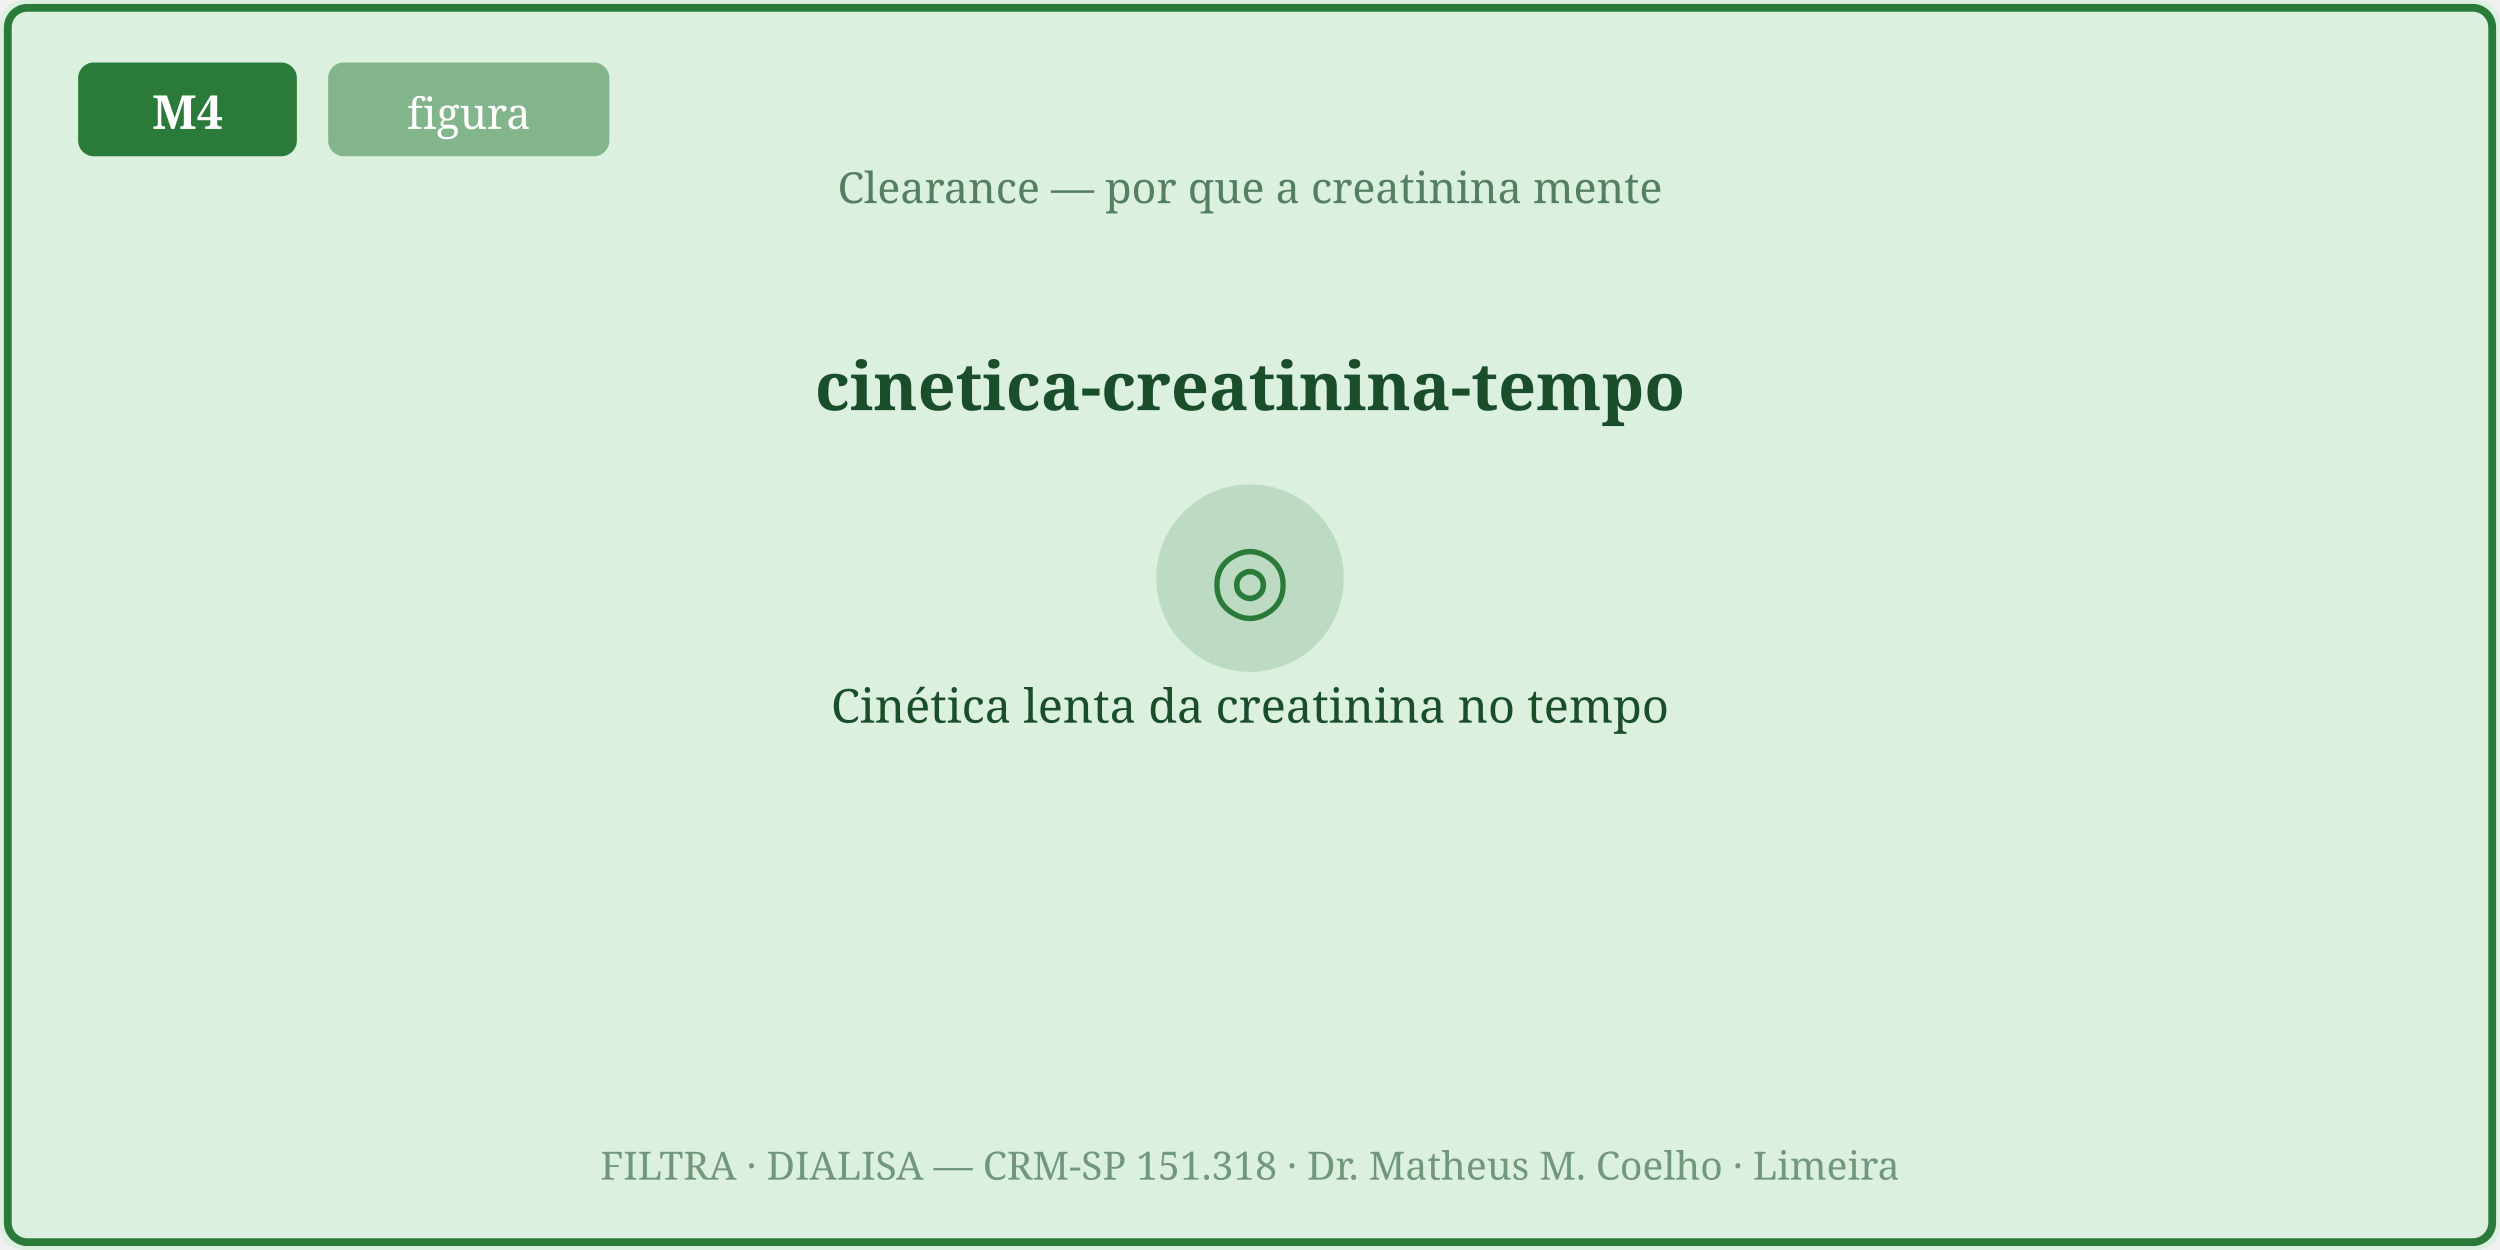
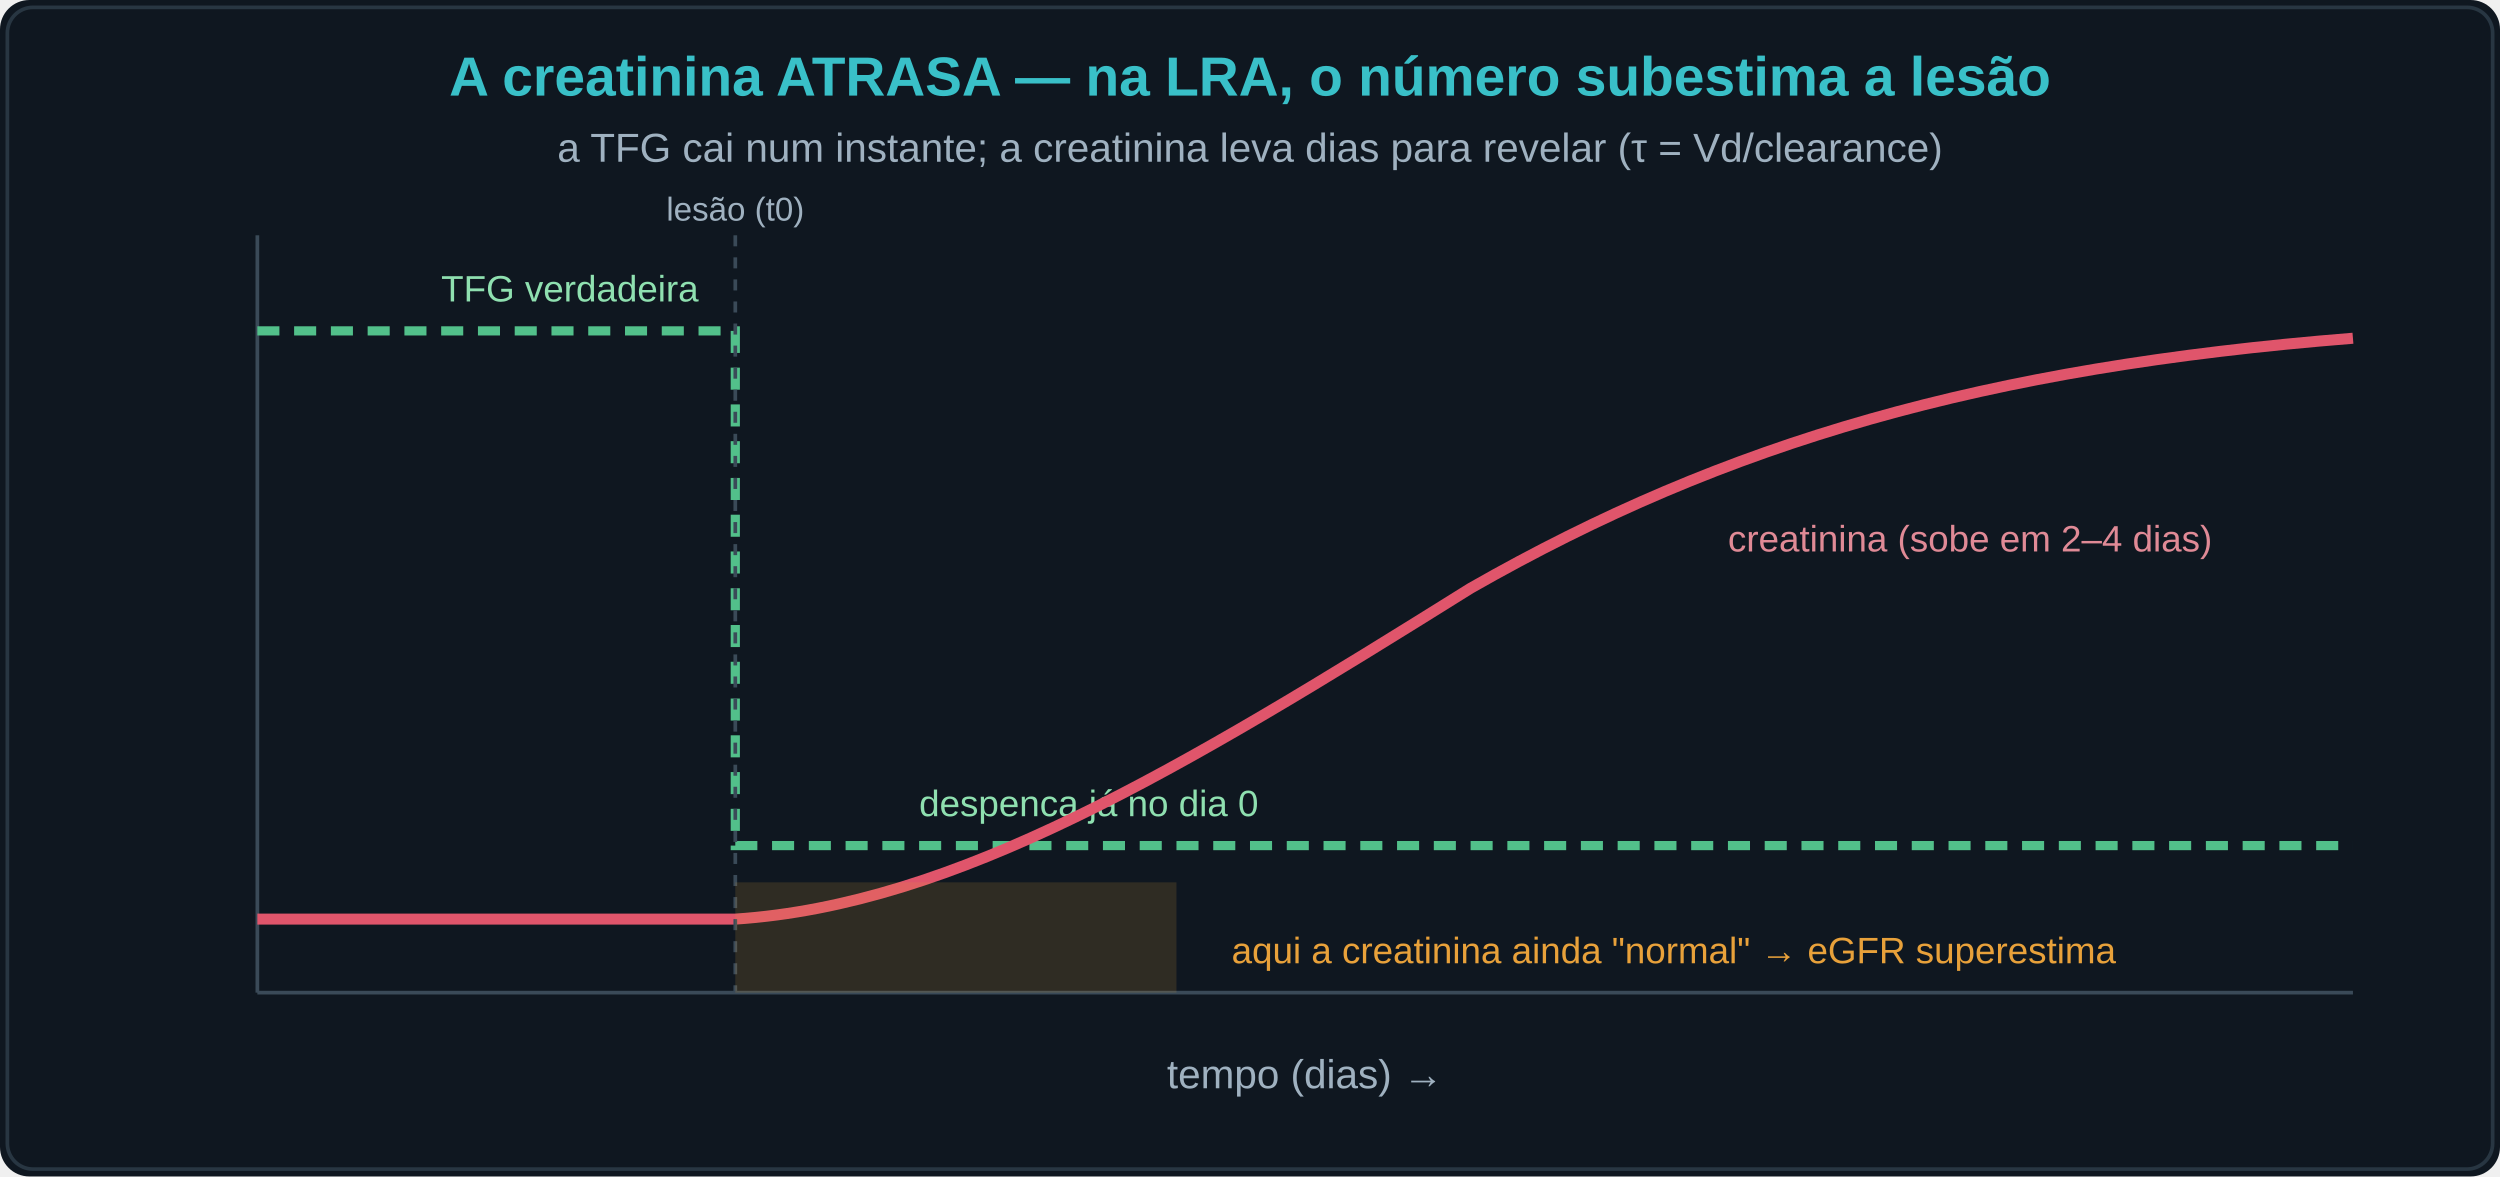
- <svg xmlns="http://www.w3.org/2000/svg" viewBox="0 0 640 320" font-family="Georgia,serif">
-   <rect width="640" height="320" fill="#dcf0e0" rx="6" />
-   <rect x="2" y="2" width="636" height="316" rx="5" fill="none" stroke="#2a7a3a" stroke-width="2" />
-   <rect x="20" y="16" width="56" height="24" rx="4" fill="#2a7a3a" />
-   <text x="48" y="33" text-anchor="middle" font-size="12" font-weight="bold" fill="white">M4</text>
-   <rect x="84" y="16" width="72" height="24" rx="4" fill="#2a7a3a" opacity="0.5" />
-   <text x="120" y="33" text-anchor="middle" font-size="11" fill="white">figura</text>
-   <text x="320" y="52" text-anchor="middle" font-size="11" fill="#1a4e2a" opacity="0.7">Clearance — por que a creatinina mente</text>
-   <text x="320" y="105" text-anchor="middle" font-size="17" font-weight="bold" fill="#1a4e2a">cinetica-creatinina-tempo</text>
-   <circle cx="320" cy="148" r="24" fill="#2a7a3a" opacity="0.18" />
-   <text x="320" y="156" text-anchor="middle" font-size="24" fill="#2a7a3a">◎</text>
-   <text x="320" y="185" text-anchor="middle" font-size="12" fill="#1a4e2a">Cinética lenta da creatinina no tempo</text>
-   <text x="320" y="302" text-anchor="middle" font-size="10" fill="#1a4e2a" opacity="0.55">FILTRA · DIALISA — CRM-SP 151.318 · Dr. Matheus M. Coelho · Limeira</text>
+ <svg xmlns="http://www.w3.org/2000/svg" viewBox="0 0 680 320" font-family="system-ui,Arial,sans-serif">
+   <rect width="680" height="320" rx="8" fill="#0f1720" />
+   <rect x="2" y="2" width="676" height="316" rx="7" fill="none" stroke="#283642" />
+   <text x="340" y="26" text-anchor="middle" font-size="15" font-weight="bold" fill="#39c0c8">A creatinina ATRASA — na LRA, o número subestima a lesão</text>
+   <text x="340" y="44" text-anchor="middle" font-size="11" fill="#9fb1c0">a TFG cai num instante; a creatinina leva dias para revelar (τ = Vd/clearance)</text>
+   <line x1="70" y1="270" x2="640" y2="270" stroke="#3a4a58" />
+   <line x1="70" y1="64" x2="70" y2="270" stroke="#3a4a58" />
+   <text x="355" y="296" text-anchor="middle" font-size="11" fill="#9fb1c0">tempo (dias) →</text>
+   <path d="M70,90 L200,90 L200,230 L640,230" fill="none" stroke="#52c08a" stroke-width="2.5" stroke-dasharray="6 4" />
+   <text x="120" y="82" font-size="10" fill="#8fe0b0">TFG verdadeira</text>
+   <text x="250" y="222" font-size="10" fill="#8fe0b0">despenca já no dia 0</text>
+   <path d="M70,250 L200,250 C260,246 320,210 400,160 C470,120 540,100 640,92" fill="none" stroke="#e0556b" stroke-width="3" />
+   <text x="470" y="150" font-size="10" fill="#e08a96">creatinina (sobe em 2–4 dias)</text>
+   <line x1="200" y1="64" x2="200" y2="270" stroke="#3a4a58" stroke-dasharray="3 3" />
+   <text x="200" y="60" text-anchor="middle" font-size="9" fill="#9fb1c0">lesão (t0)</text>
+   <rect x="200" y="240" width="120" height="30" fill="#e8a13a" fill-opacity="0.15" />
+   <text x="335" y="262" font-size="10" fill="#e8a13a">aqui a creatinina ainda "normal" → eGFR superestima</text>
</svg>
